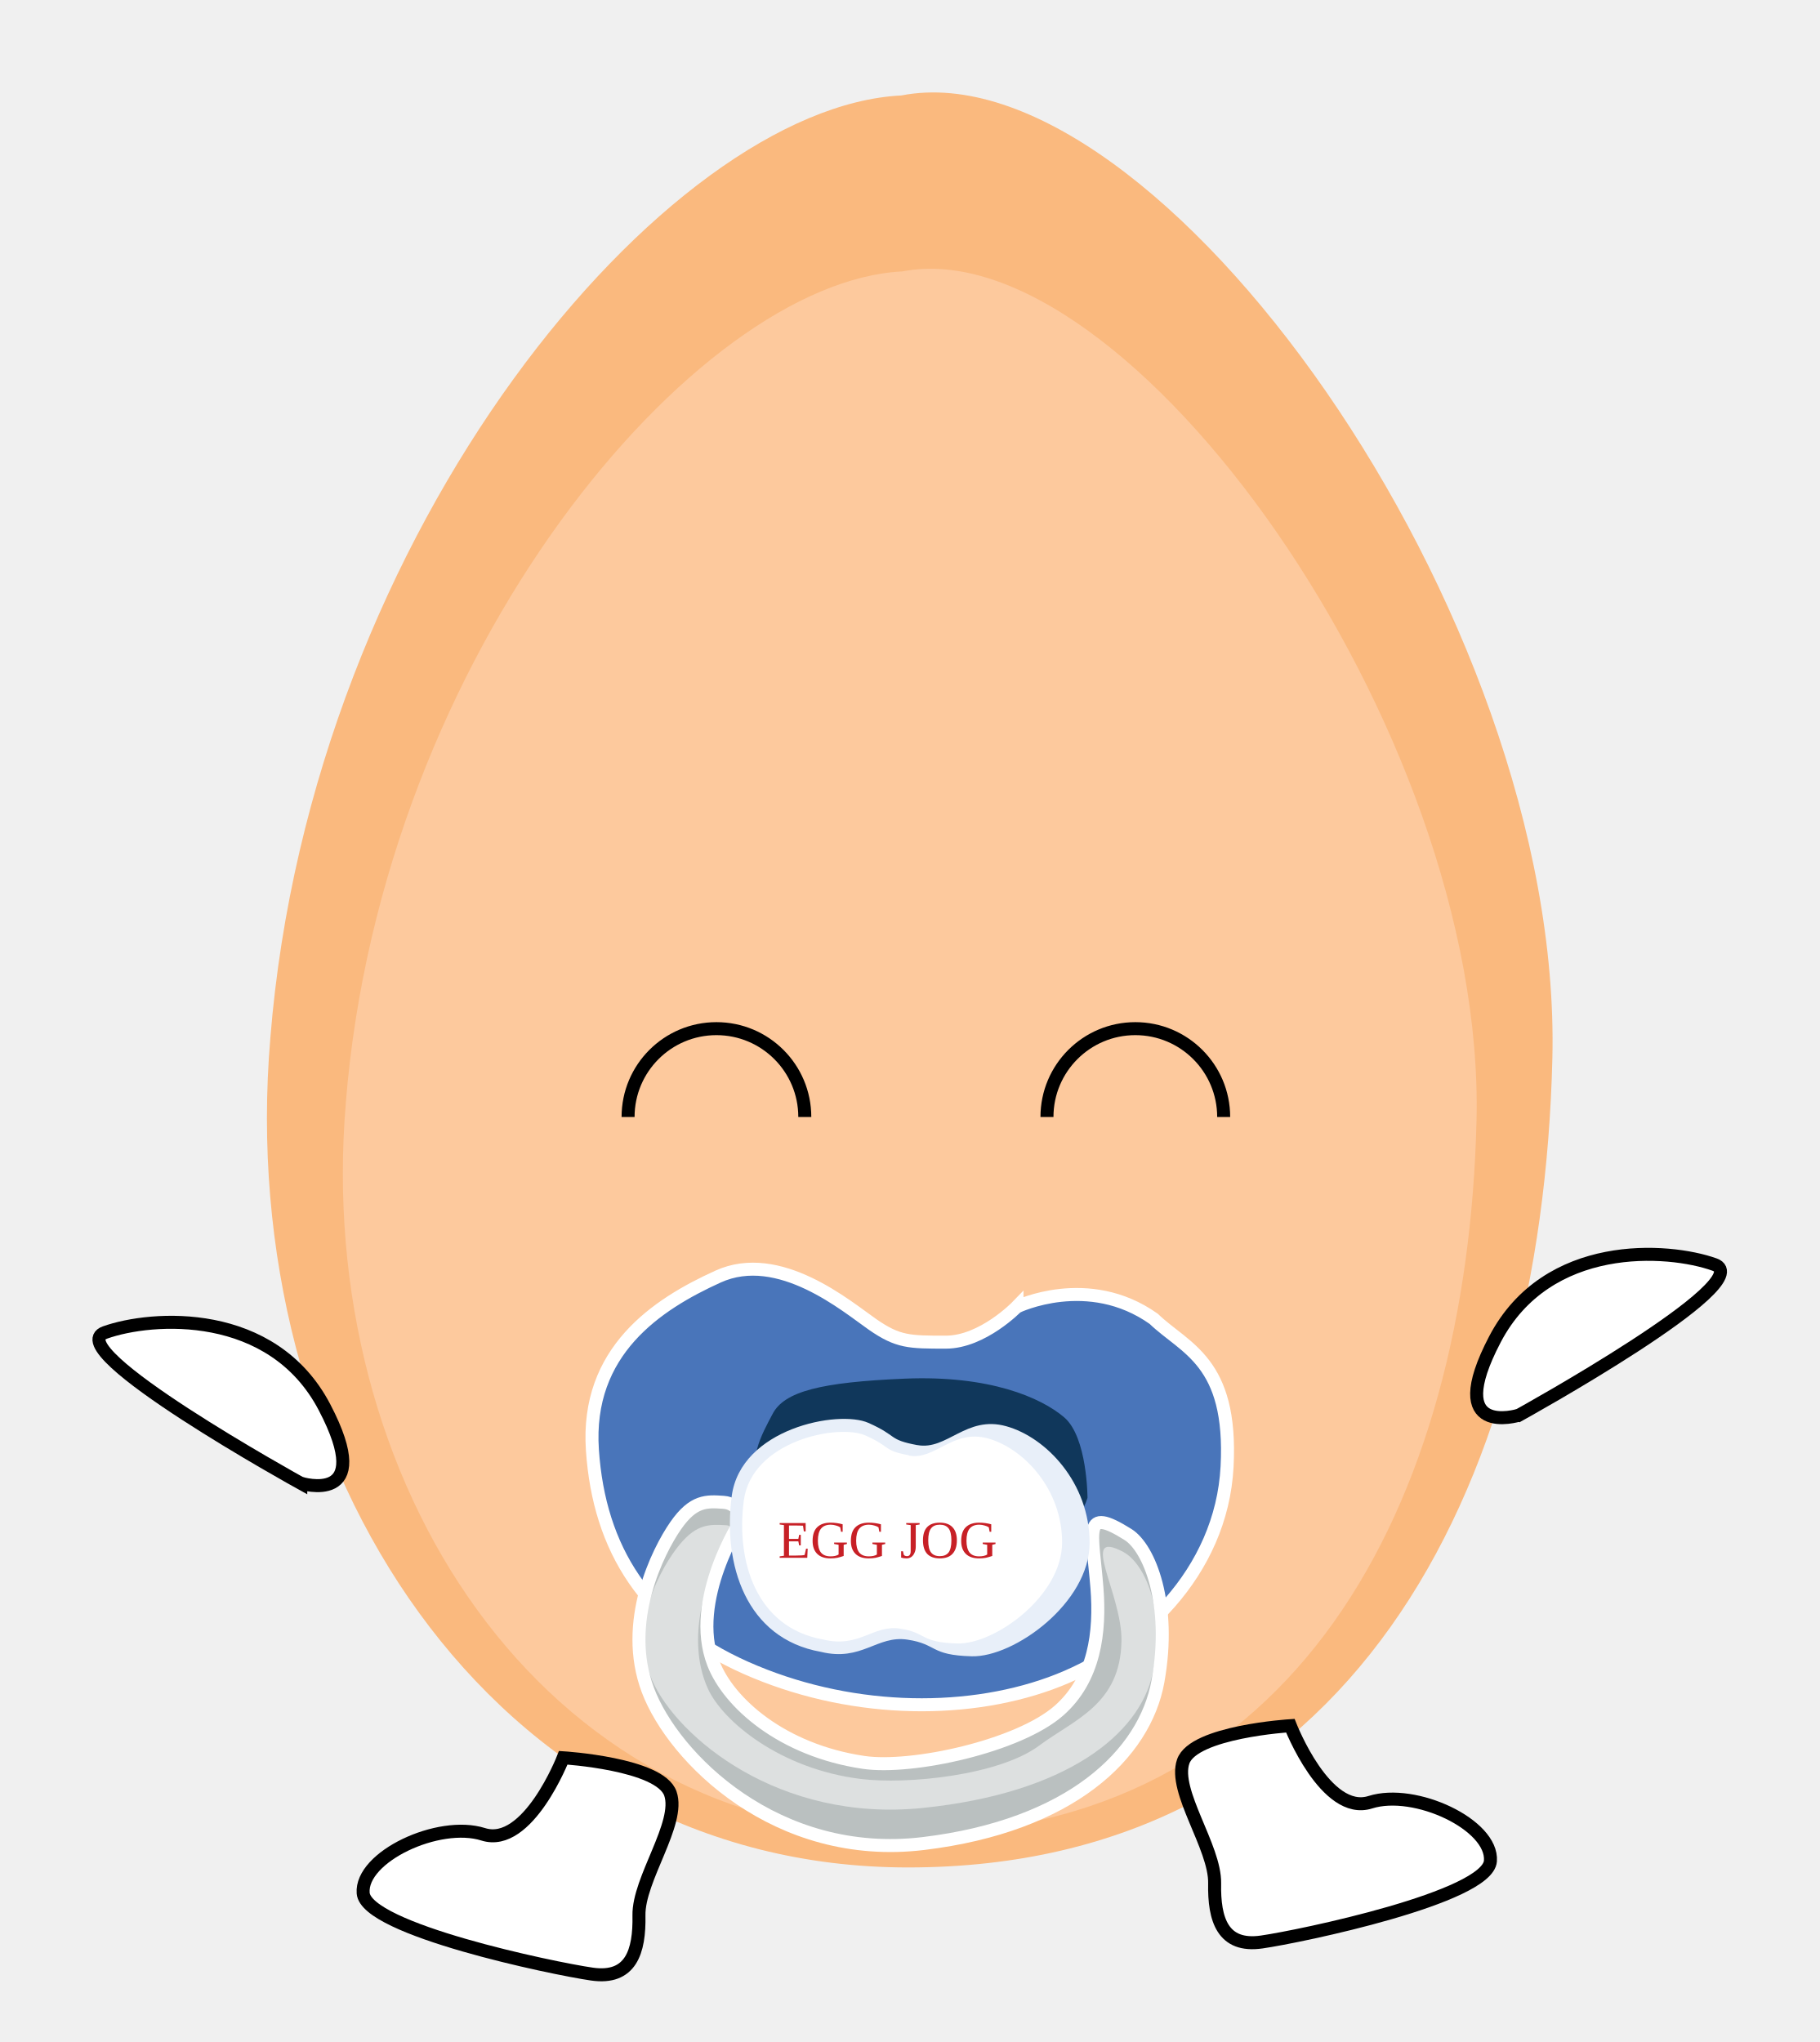
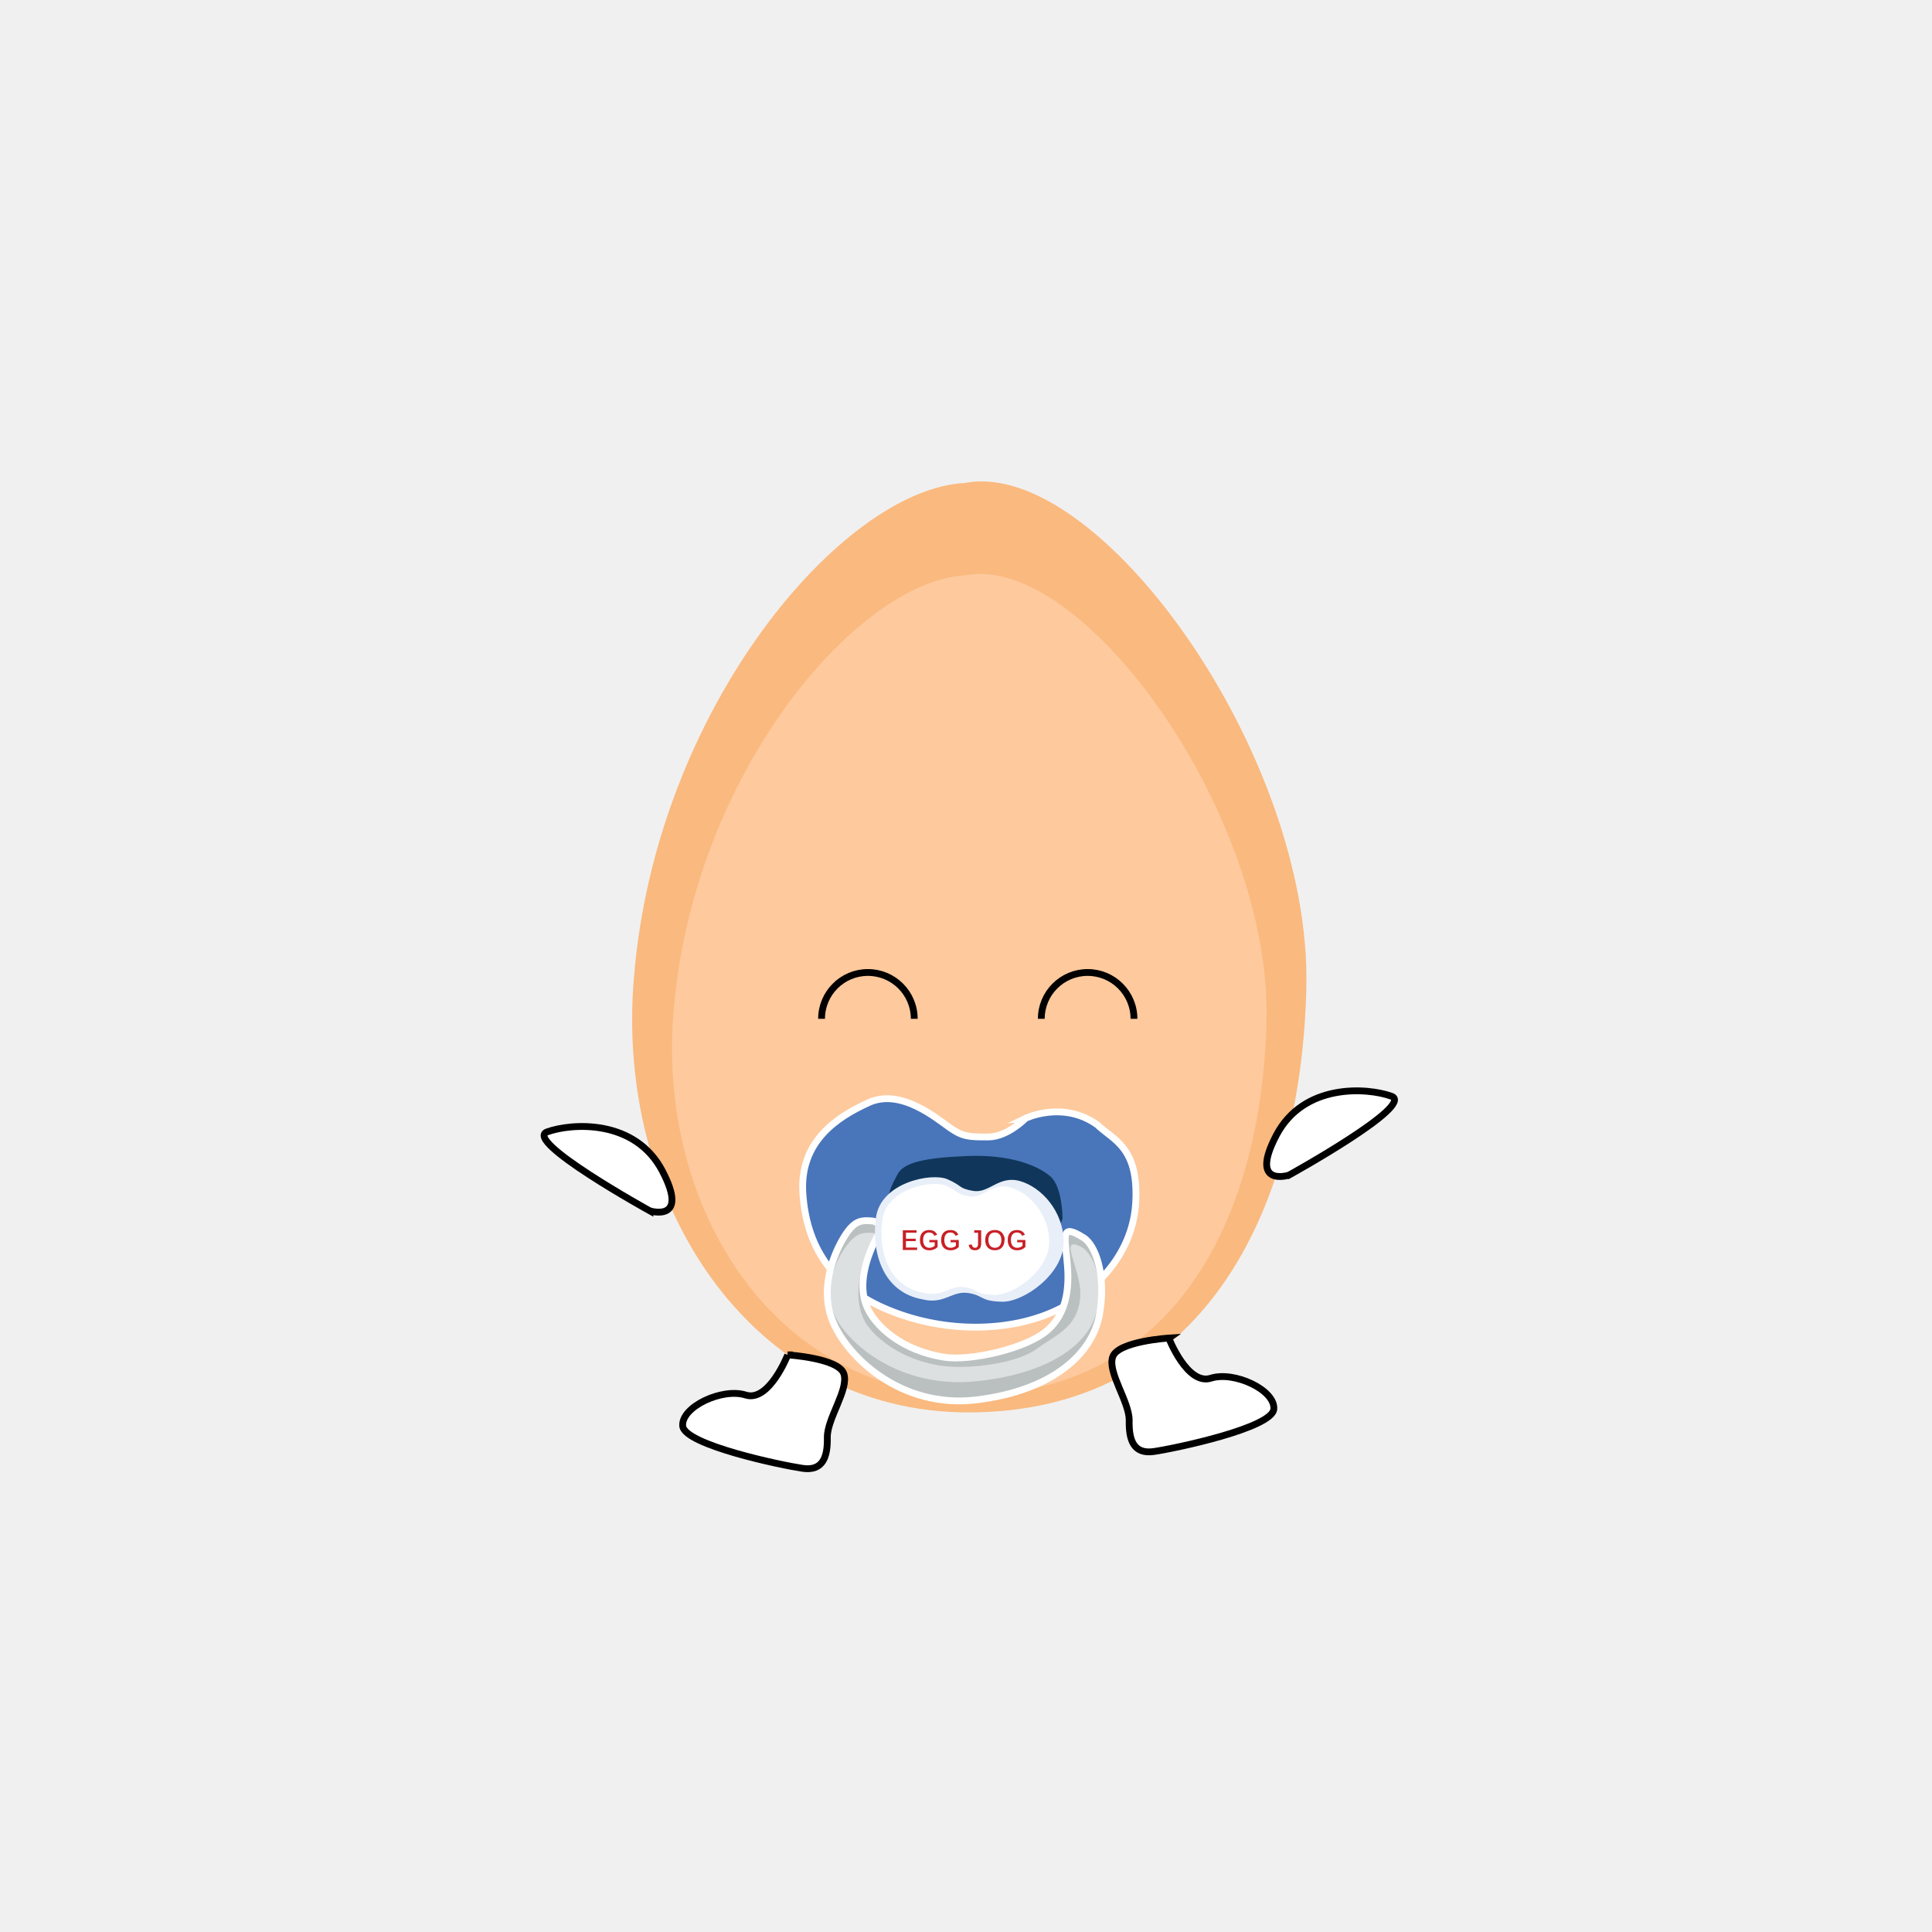
- <svg xmlns="http://www.w3.org/2000/svg" xml:space="preserve" height="157.14px" viewBox="0 0 140 157.143" width="140px" version="1.1" y="0px" x="0px" enable-background="new 0 0 140 157.143">
-   <path d="m20.799 79.901c3.161-39.472 30.581-71.67 48.555-72.555 19.552-3.798 50.919 39.894 50.097 74.1-0.809 33.67-15.877 62.264-49.582 62.264-32.088 0-51.862-30.95-49.069-63.809z" fill="#FAB97E" />
-   <path d="m26.607 84.878c2.788-34.813 26.971-63.21 42.823-63.991 17.245-3.35 44.909 35.185 44.184 65.352-0.713 29.697-14.004 54.916-43.73 54.916-28.296 0-45.736-27.3-43.273-56.282z" fill="#FDC99D" />
-   <path stroke="#fff" stroke-miterlimit="10" d="m78.255 100.55s-2.65 2.736-5.474 2.736c-2.822 0-3.677 0-5.645-1.367-1.967-1.369-7.184-5.816-11.888-3.678-4.704 2.137-10.178 5.73-9.665 13.342s4.105 13.342 11.803 16.764c7.697 3.42 16.593 3.678 23.435 1.197s13.172-8.553 13.599-16.678c0.428-8.125-3.249-9.066-5.645-11.375-5.046-3.579-10.52-0.93-10.52-0.93z" fill="#4975BA" />
-   <path stroke="#fff" stroke-miterlimit="10" d="m57.038 116.98s-0.086-1.283-1.369-1.369-2.309-0.172-3.678 1.797c-1.369 1.967-4.105 7.439-2.138 12.658 1.967 5.217 9.921 13.17 21.21 11.803 11.291-1.369 17.021-6.844 18.039-12.488 1.074-5.963-0.67-10.262-2.301-11.289-3.551-2.232-2.738-0.256-2.395 4.105 0.268 3.41-0.172 7.014-2.908 9.432-3.115 2.752-11.333 4.549-15.053 3.996-6.3-0.936-10.378-4.6-11.546-7.611-1.892-4.89 2.139-11.04 2.139-11.04z" fill="#BAC0C0" />
-   <path opacity=".5" d="m54.735 121.16s2.426-3.713 1.167-3.785c-1.258-0.07-2.265-0.141-3.607 1.488-1.341 1.631-4.026 6.166-2.097 10.49 1.93 4.322 9.73 10.912 20.803 9.779 11.071-1.135 16.691-5.67 17.689-10.348 1.054-4.941-0.656-8.504-2.256-9.354-3.482-1.852-0.076 3.232-0.14 6.861-0.085 4.898-3.646 6.035-6.329 8.039-3.056 2.281-10.122 3.023-13.77 2.566-6.179-0.775-10.571-4.432-11.717-6.928-1.856-4.05 0.257-8.82 0.257-8.82z" fill="#fff" />
-   <path d="m83.68 115.28s0-4.684-1.801-6.214-5.763-3.242-12.247-2.972c-6.483 0.271-9.275 0.99-10.176 2.702-0.9 1.711-1.98 3.527-0.99 6.086 0.99 2.558 8.014 5.53 13.238 5.53 5.123-0.01 10.806-1.36 11.976-5.14z" fill="#10375B" />
-   <path d="m70.585 111.21c-2.289-0.428-1.454-0.686-3.763-1.711-2.31-1.027-9.835 0.428-10.52 5.645s1.07 10.947 6.864 11.975c3.143 0.77 4.309-1.291 6.649-0.941s1.711 1.199 4.961 1.283c3.25 0.086 9.066-4.105 9.066-8.725 0-4.617-3.336-8.125-6.416-8.98-3.077-0.86-4.552 1.88-6.841 1.45z" fill="#E8EFF9" />
-   <path d="m69.935 111.99c-2.036-0.381-1.293-0.609-3.348-1.525-2.054-0.914-8.748 0.381-9.357 5.031s0.952 9.758 6.105 10.672c2.795 0.688 3.833-1.148 5.914-0.838 2.082 0.311 1.522 1.068 4.413 1.145 2.891 0.074 8.064-3.66 8.064-7.775 0-4.117-2.968-7.242-5.707-8.006-2.737-0.74-4.047 1.7-6.084 1.32z" fill="#fff" />
-   <text font-size="4.075" transform="translate(59.867 119.88)" fill="#C72026">EGG JOG</text>
-   <path stroke="#000" stroke-miterlimit="10" d="m48.328 85.958c0-3.754 3.044-6.798 6.799-6.798s6.799 3.044 6.799 6.798" fill="none" />
-   <path stroke="#000" stroke-miterlimit="10" d="m80.561 85.958c0-3.754 3.044-6.798 6.799-6.798s6.798 3.044 6.798 6.798" fill="none" />
-   <path stroke="#000" stroke-miterlimit="10" d="m116.86 108.91s-5.842 1.822-1.826-5.848c4.015-7.67 13.289-7.035 16.893-5.748s-15.06 11.598-15.06 11.598z" fill="#fff" />
-   <path stroke="#000" stroke-miterlimit="10" d="m23.141 114.14s5.842 1.822 1.826-5.847c-4.015-7.671-13.29-7.036-16.893-5.748-3.604 1.29 15.067 11.6 15.067 11.6z" fill="#fff" />
-   <path stroke="#000" stroke-miterlimit="10" d="m43.34 135.27s7.445 0.459 8.243 2.753-2.472 6.587-2.418 9.381-0.622 4.942-3.615 4.513-17.392-3.438-17.606-6.232c-0.215-2.793 5.802-5.613 9.241-4.525s6.155-5.89 6.155-5.89z" fill="#fff" />
-   <path stroke="#000" stroke-miterlimit="10" d="m99.288 132.8s-7.445 0.46-8.243 2.754c-0.798 2.293 2.472 6.586 2.418 9.381-0.054 2.793 0.622 4.942 3.615 4.513s17.392-3.438 17.606-6.232-5.803-5.614-9.24-4.526c-3.44 1.1-6.152-5.88-6.152-5.88z" fill="#fff" />
+ <svg xmlns="http://www.w3.org/2000/svg" xml:space="preserve" height="283.46px" viewBox="0 0 283.464 283.464" width="283.46px" version="1.1" y="0px" x="0px" enable-background="new 0 0 283.464 283.464">
+   <path d="m93.016 143.42c3.161-39.472 30.581-71.67 48.554-72.555 19.552-3.798 50.919 39.894 50.097 74.1-0.809 33.67-15.877 62.264-49.582 62.264-32.09 0.01-51.868-30.94-49.074-63.8z" fill="#FAB97E" />
+   <path d="m98.823 148.4c2.788-34.813 26.971-63.21 42.823-63.991 17.245-3.35 44.909 35.185 44.184 65.352-0.713 29.697-14.004 54.916-43.73 54.916-28.3 0-45.74-27.3-43.277-56.28z" fill="#FDC99D" />
+   <path stroke="#fff" stroke-miterlimit="10" d="m150.47 164.08s-2.65 2.736-5.474 2.736c-2.822 0-3.677 0-5.645-1.367-1.967-1.369-7.184-5.816-11.888-3.678-4.704 2.137-10.178 5.73-9.665 13.342s4.105 13.342 11.803 16.764c7.697 3.42 16.593 3.678 23.435 1.197s13.172-8.553 13.599-16.678c0.428-8.125-3.249-9.066-5.645-11.375-5.05-3.6-10.53-0.94-10.53-0.94z" fill="#4975BA" />
+   <path stroke="#fff" stroke-miterlimit="10" d="m129.25 180.5s-0.086-1.283-1.369-1.369-2.309-0.172-3.678 1.797c-1.369 1.967-4.105 7.439-2.138 12.658 1.967 5.217 9.921 13.17 21.21 11.803 11.291-1.369 17.021-6.844 18.039-12.488 1.074-5.963-0.67-10.262-2.301-11.289-3.551-2.232-2.738-0.256-2.395 4.105 0.268 3.41-0.172 7.014-2.908 9.432-3.115 2.752-11.333 4.549-15.053 3.996-6.3-0.936-10.378-4.6-11.546-7.611-1.89-4.89 2.14-11.04 2.14-11.04z" fill="#BAC0C0" />
+   <path opacity=".5" d="m126.95 184.69s2.426-3.713 1.167-3.785c-1.258-0.07-2.265-0.141-3.607 1.488-1.341 1.631-4.026 6.166-2.097 10.49 1.93 4.322 9.73 10.912 20.803 9.779 11.071-1.135 16.691-5.67 17.689-10.348 1.054-4.941-0.656-8.504-2.256-9.354-3.482-1.852-0.076 3.232-0.14 6.861-0.085 4.898-3.646 6.035-6.329 8.039-3.056 2.281-10.122 3.023-13.77 2.566-6.179-0.775-10.571-4.432-11.717-6.928-1.84-4.05 0.27-8.81 0.27-8.81z" fill="#fff" />
+   <path d="m155.9 178.8s0-4.684-1.801-6.214-5.763-3.242-12.247-2.972c-6.483 0.271-9.275 0.99-10.176 2.702-0.9 1.711-1.98 3.527-0.99 6.086 0.99 2.558 8.014 5.53 13.238 5.53 5.12-0.01 10.81-1.36 11.98-5.14z" fill="#10375B" />
+   <path d="m142.8 174.74c-2.289-0.428-1.454-0.686-3.763-1.711-2.31-1.027-9.835 0.428-10.52 5.645s1.07 10.947 6.864 11.975c3.143 0.77 4.309-1.291 6.649-0.941s1.711 1.199 4.961 1.283c3.25 0.086 9.066-4.105 9.066-8.725 0-4.617-3.336-8.125-6.416-8.98-3.08-0.88-4.55 1.86-6.84 1.44z" fill="#E8EFF9" />
+   <path d="m142.15 175.51c-2.036-0.381-1.293-0.609-3.348-1.525-2.054-0.914-8.748 0.381-9.357 5.031s0.952 9.758 6.105 10.672c2.795 0.688 3.833-1.148 5.914-0.838 2.082 0.311 1.522 1.068 4.413 1.145 2.891 0.074 8.064-3.66 8.064-7.775 0-4.117-2.968-7.242-5.707-8.006-2.71-0.74-4.02 1.7-6.06 1.32z" fill="#fff" />
+   <g fill="#C72026">
+     <path d="m134.56 183.4h-2.1v-2.895h2.012v0.361h-1.55v0.879h1.427v0.352h-1.427v0.945h1.638v0.36z" />
+     <path d="m137.35 183.14c-0.083 0.061-0.174 0.113-0.277 0.158-0.102 0.045-0.213 0.08-0.334 0.107-0.121 0.025-0.25 0.039-0.386 0.039-0.233 0-0.437-0.037-0.609-0.111s-0.316-0.178-0.43-0.311c-0.114-0.135-0.2-0.293-0.256-0.475-0.057-0.184-0.084-0.385-0.084-0.604 0-0.227 0.028-0.43 0.083-0.611s0.14-0.336 0.253-0.463c0.112-0.129 0.254-0.227 0.424-0.295 0.169-0.068 0.368-0.104 0.595-0.104 0.165 0 0.31 0.018 0.435 0.053 0.125 0.037 0.235 0.086 0.328 0.146 0.094 0.063 0.173 0.135 0.239 0.221 0.066 0.084 0.121 0.176 0.167 0.271l-0.416 0.15c-0.029-0.064-0.065-0.125-0.108-0.182-0.043-0.059-0.095-0.109-0.156-0.152-0.061-0.045-0.132-0.08-0.212-0.105-0.081-0.025-0.172-0.039-0.276-0.039-0.155 0-0.289 0.027-0.4 0.08s-0.204 0.129-0.276 0.225c-0.073 0.096-0.127 0.213-0.162 0.35-0.034 0.137-0.052 0.287-0.052 0.455 0 0.166 0.02 0.318 0.058 0.457 0.038 0.141 0.096 0.26 0.172 0.361 0.076 0.1 0.171 0.178 0.286 0.234 0.114 0.055 0.247 0.084 0.398 0.084 0.096 0 0.184-0.01 0.264-0.029 0.08-0.018 0.153-0.041 0.219-0.07 0.066-0.027 0.124-0.061 0.175-0.096 0.051-0.037 0.094-0.072 0.128-0.107v-0.502h-0.778v-0.344h1.202v1.016c-0.04 0.05-0.11 0.12-0.2 0.18z" />
+     <path d="m140.46 183.14c-0.083 0.061-0.174 0.113-0.277 0.158-0.102 0.045-0.213 0.08-0.334 0.107-0.121 0.025-0.25 0.039-0.386 0.039-0.233 0-0.437-0.037-0.609-0.111s-0.316-0.178-0.43-0.311c-0.114-0.135-0.2-0.293-0.256-0.475-0.057-0.184-0.084-0.385-0.084-0.604 0-0.227 0.028-0.43 0.083-0.611s0.14-0.336 0.253-0.463c0.112-0.129 0.254-0.227 0.424-0.295 0.169-0.068 0.368-0.104 0.595-0.104 0.165 0 0.31 0.018 0.435 0.053 0.125 0.037 0.235 0.086 0.328 0.146 0.094 0.063 0.173 0.135 0.239 0.221 0.066 0.084 0.121 0.176 0.167 0.271l-0.416 0.15c-0.029-0.064-0.065-0.125-0.108-0.182-0.043-0.059-0.095-0.109-0.156-0.152-0.061-0.045-0.132-0.08-0.212-0.105-0.081-0.025-0.172-0.039-0.276-0.039-0.155 0-0.289 0.027-0.4 0.08s-0.204 0.129-0.276 0.225c-0.073 0.096-0.127 0.213-0.162 0.35-0.034 0.137-0.052 0.287-0.052 0.455 0 0.166 0.02 0.318 0.058 0.457 0.038 0.141 0.096 0.26 0.172 0.361 0.076 0.1 0.171 0.178 0.286 0.234 0.114 0.055 0.247 0.084 0.398 0.084 0.096 0 0.184-0.01 0.264-0.029 0.08-0.018 0.153-0.041 0.219-0.07 0.066-0.027 0.124-0.061 0.175-0.096 0.051-0.037 0.094-0.072 0.128-0.107v-0.502h-0.778v-0.344h1.202v1.016c-0.03 0.05-0.11 0.12-0.19 0.18z" />
+     <path d="m143.9 182.9c-0.038 0.113-0.096 0.209-0.172 0.289s-0.17 0.141-0.283 0.184-0.243 0.064-0.391 0.064c-0.262 0-0.47-0.063-0.623-0.189-0.152-0.125-0.254-0.324-0.306-0.598l0.448-0.074c0.033 0.172 0.092 0.299 0.178 0.379 0.086 0.078 0.188 0.119 0.307 0.119 0.146 0 0.256-0.047 0.331-0.141 0.074-0.094 0.111-0.23 0.111-0.41v-1.65h-0.562v-0.369h1.02v2.016c-0.01 0.14-0.03 0.27-0.07 0.38z" />
+     <path d="m147.38 181.94c0 0.227-0.031 0.432-0.096 0.617-0.064 0.184-0.157 0.342-0.279 0.473-0.121 0.131-0.27 0.232-0.445 0.305-0.176 0.07-0.375 0.105-0.596 0.105-0.234 0-0.441-0.037-0.618-0.111s-0.325-0.178-0.442-0.311c-0.119-0.135-0.207-0.293-0.266-0.475-0.06-0.184-0.089-0.385-0.089-0.604 0-0.227 0.031-0.43 0.093-0.611 0.063-0.182 0.154-0.336 0.275-0.463 0.121-0.129 0.27-0.227 0.445-0.295 0.177-0.068 0.379-0.104 0.605-0.104s0.428 0.035 0.604 0.104c0.176 0.07 0.324 0.17 0.443 0.297 0.119 0.129 0.21 0.283 0.272 0.465 0.1 0.17 0.13 0.38 0.13 0.6zm-0.46 0c0-0.168-0.021-0.318-0.063-0.455s-0.102-0.254-0.181-0.35-0.179-0.172-0.296-0.225c-0.119-0.053-0.254-0.08-0.408-0.08-0.159 0-0.299 0.027-0.417 0.08s-0.218 0.129-0.298 0.225-0.139 0.213-0.179 0.35-0.06 0.287-0.06 0.455c0 0.166 0.021 0.318 0.062 0.457 0.041 0.141 0.102 0.26 0.181 0.361 0.08 0.1 0.179 0.178 0.297 0.234 0.118 0.055 0.255 0.084 0.41 0.084 0.166 0 0.309-0.029 0.429-0.086s0.219-0.137 0.296-0.236c0.078-0.102 0.135-0.221 0.172-0.359 0.04-0.1 0.06-0.26 0.06-0.42z" />
+     <path d="m150.23 183.14c-0.082 0.061-0.174 0.113-0.276 0.158s-0.214 0.08-0.334 0.107c-0.121 0.025-0.249 0.039-0.386 0.039-0.234 0-0.438-0.037-0.609-0.111s-0.316-0.178-0.43-0.311c-0.114-0.135-0.199-0.293-0.256-0.475-0.057-0.184-0.084-0.385-0.084-0.604 0-0.227 0.027-0.43 0.083-0.611s0.14-0.336 0.253-0.463c0.112-0.129 0.254-0.227 0.424-0.295s0.368-0.104 0.595-0.104c0.165 0 0.31 0.018 0.435 0.053 0.125 0.037 0.235 0.086 0.328 0.146 0.094 0.063 0.174 0.135 0.239 0.221 0.065 0.084 0.121 0.176 0.167 0.271l-0.416 0.15c-0.029-0.064-0.066-0.125-0.109-0.182-0.043-0.059-0.095-0.109-0.156-0.152-0.061-0.045-0.131-0.08-0.211-0.105-0.081-0.025-0.173-0.039-0.276-0.039-0.155 0-0.288 0.027-0.399 0.08s-0.204 0.129-0.277 0.225c-0.072 0.096-0.127 0.213-0.161 0.35s-0.052 0.287-0.052 0.455c0 0.166 0.02 0.318 0.059 0.457 0.037 0.141 0.096 0.26 0.172 0.361 0.076 0.1 0.171 0.178 0.285 0.234 0.114 0.055 0.246 0.084 0.398 0.084 0.096 0 0.184-0.01 0.264-0.029 0.08-0.018 0.152-0.041 0.219-0.07 0.065-0.027 0.123-0.061 0.175-0.096 0.052-0.037 0.094-0.072 0.128-0.107v-0.502h-0.777v-0.344h1.201v1.016c-0.05 0.05-0.12 0.12-0.2 0.18z" />
+   </g>
+   <path stroke="#000" stroke-miterlimit="10" d="m120.54 149.48c0-3.754 3.044-6.798 6.799-6.798s6.799 3.044 6.799 6.798" fill="none" />
+   <path stroke="#000" stroke-miterlimit="10" d="m152.78 149.48c0-3.754 3.044-6.798 6.799-6.798s6.798 3.044 6.798 6.798" fill="none" />
+   <path stroke="#000" stroke-miterlimit="10" d="m189.08 172.43s-5.842 1.822-1.826-5.848c4.015-7.67 13.289-7.035 16.893-5.748s-15.06 11.6-15.06 11.6z" fill="#fff" />
+   <path stroke="#000" stroke-miterlimit="10" d="m95.357 177.66s5.842 1.822 1.826-5.847c-4.015-7.671-13.29-7.036-16.893-5.748-3.604 1.29 15.067 11.6 15.067 11.6z" fill="#fff" />
+   <path stroke="#000" stroke-miterlimit="10" d="m115.56 198.79s7.445 0.459 8.243 2.753-2.472 6.587-2.418 9.381-0.622 4.942-3.615 4.513-17.392-3.438-17.606-6.232c-0.215-2.793 5.802-5.613 9.241-4.525s6.17-5.89 6.17-5.89z" fill="#fff" />
+   <path stroke="#000" stroke-miterlimit="10" d="m171.5 196.32s-7.445 0.46-8.243 2.754c-0.798 2.293 2.472 6.586 2.418 9.381-0.054 2.793 0.622 4.942 3.615 4.513s17.392-3.438 17.606-6.232-5.803-5.614-9.24-4.526c-3.45 1.1-6.17-5.88-6.17-5.88z" fill="#fff" />
</svg>
